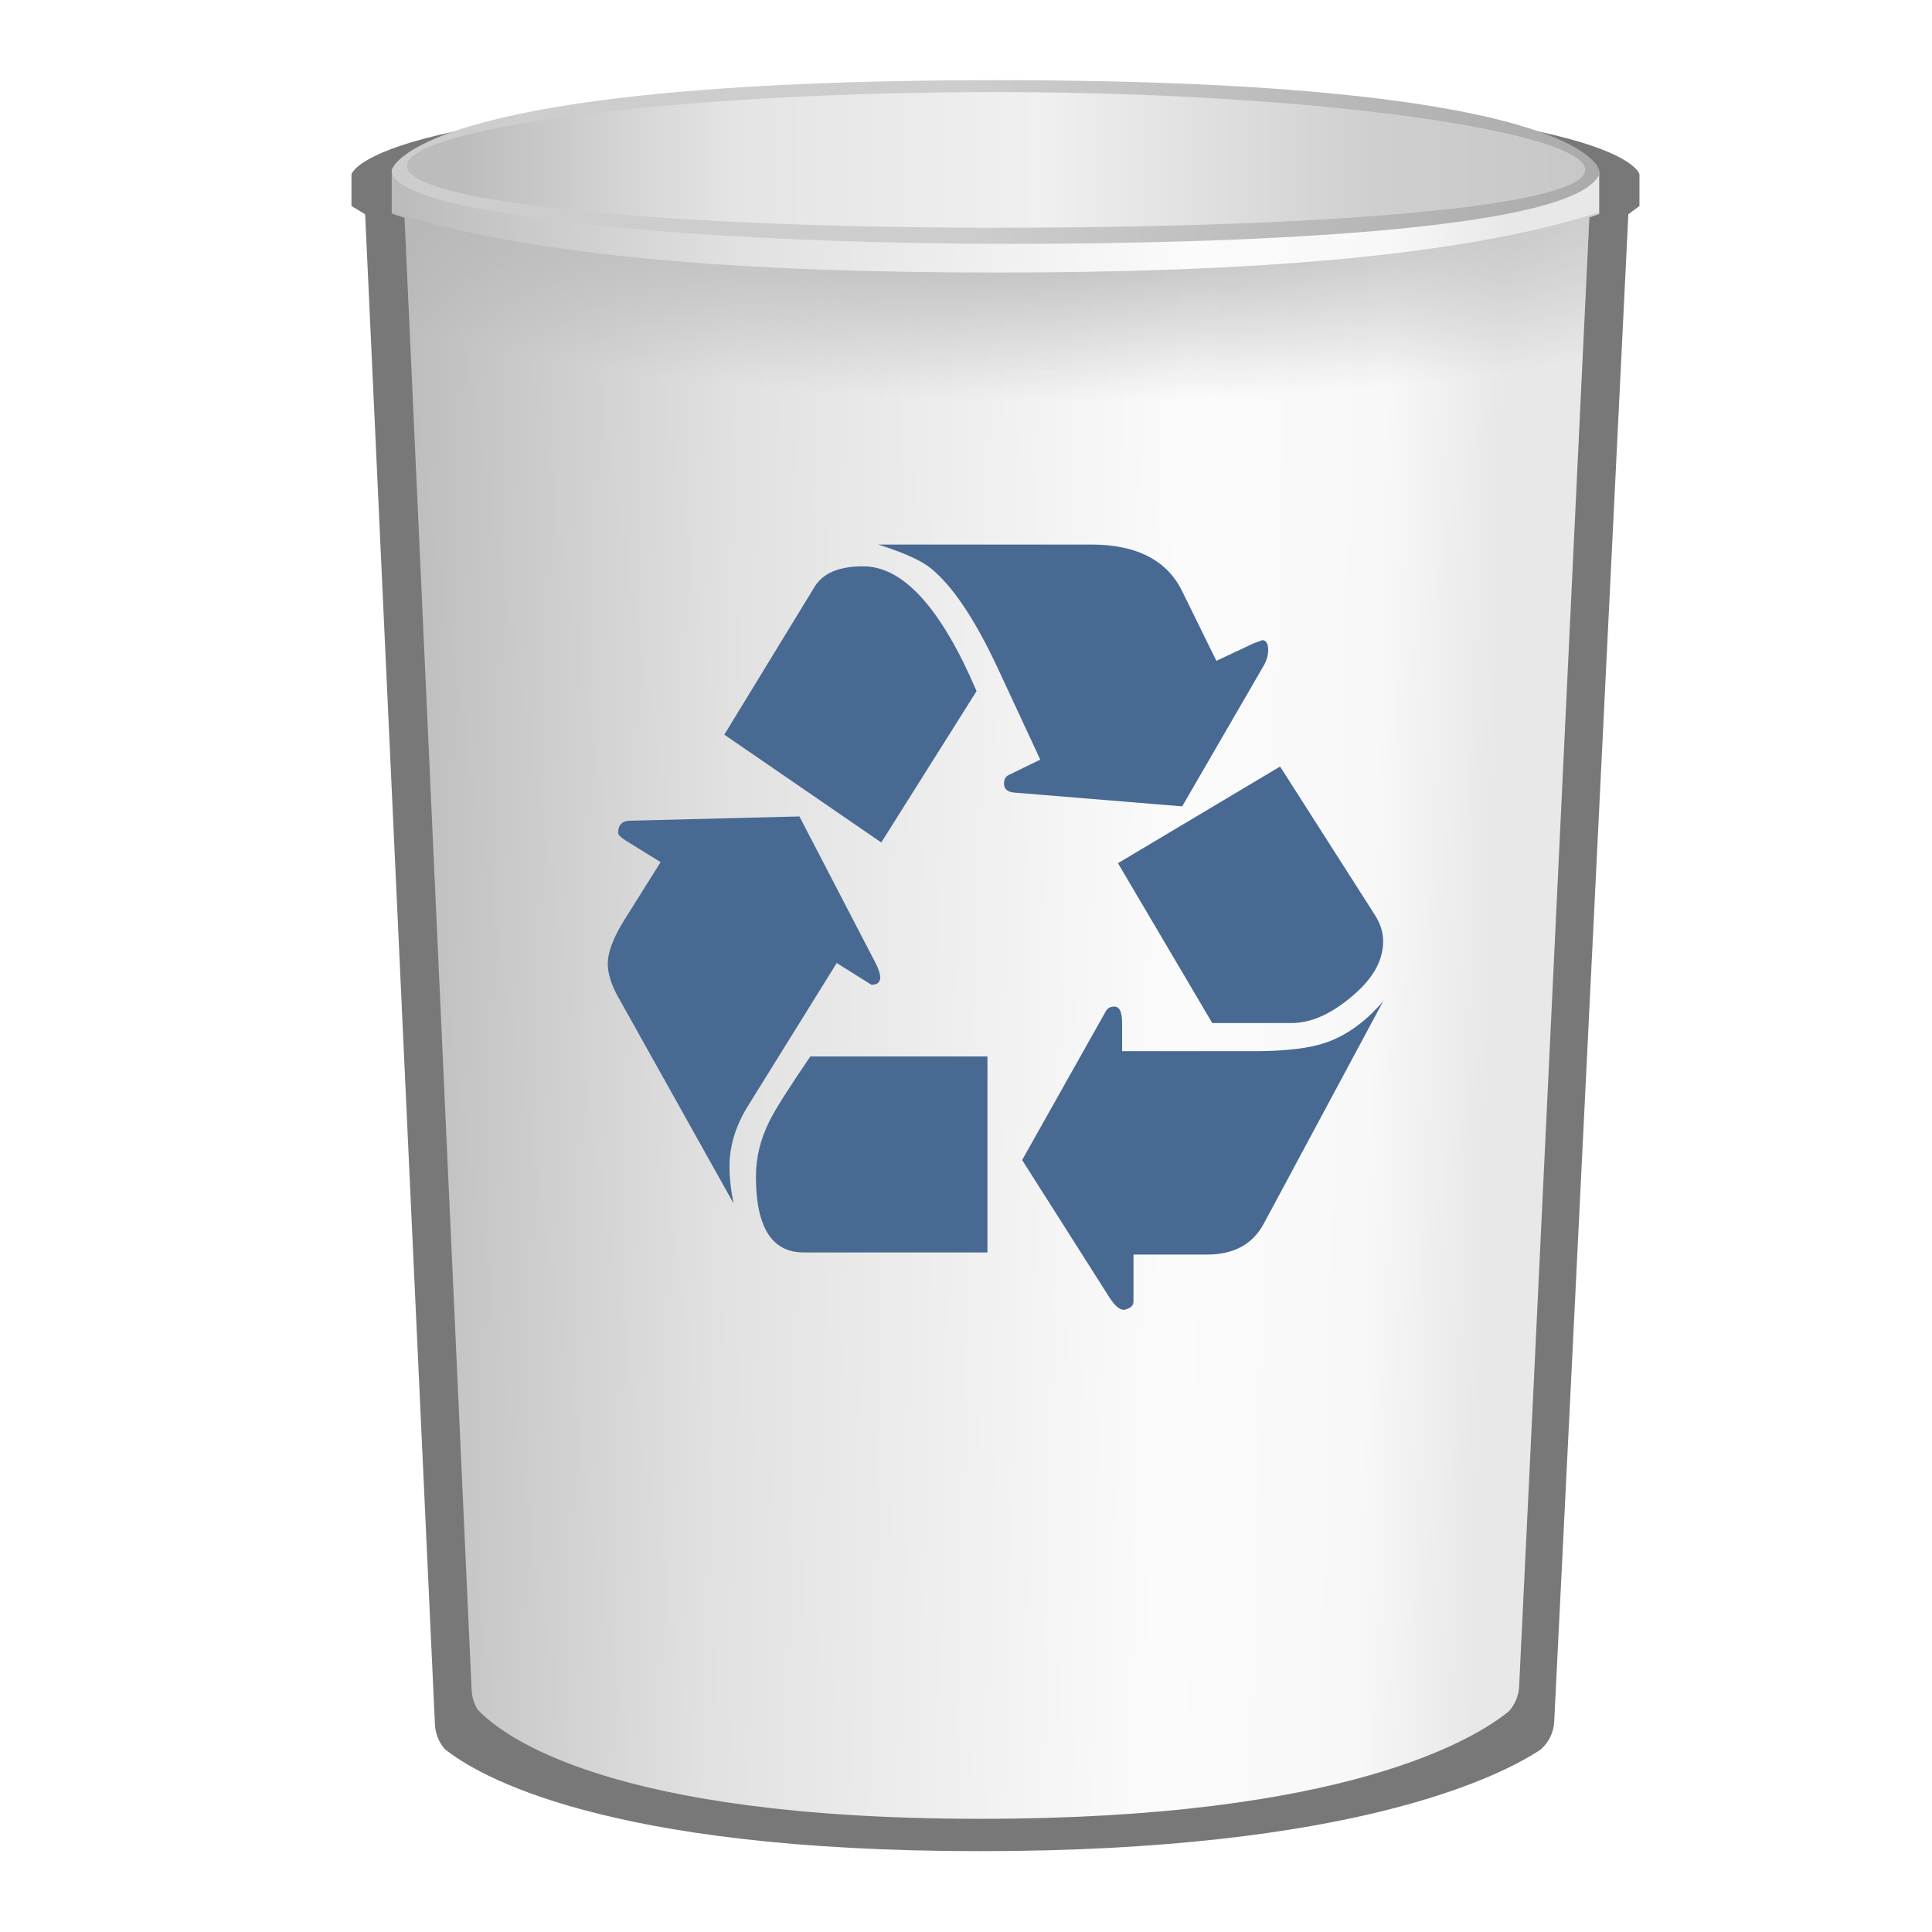
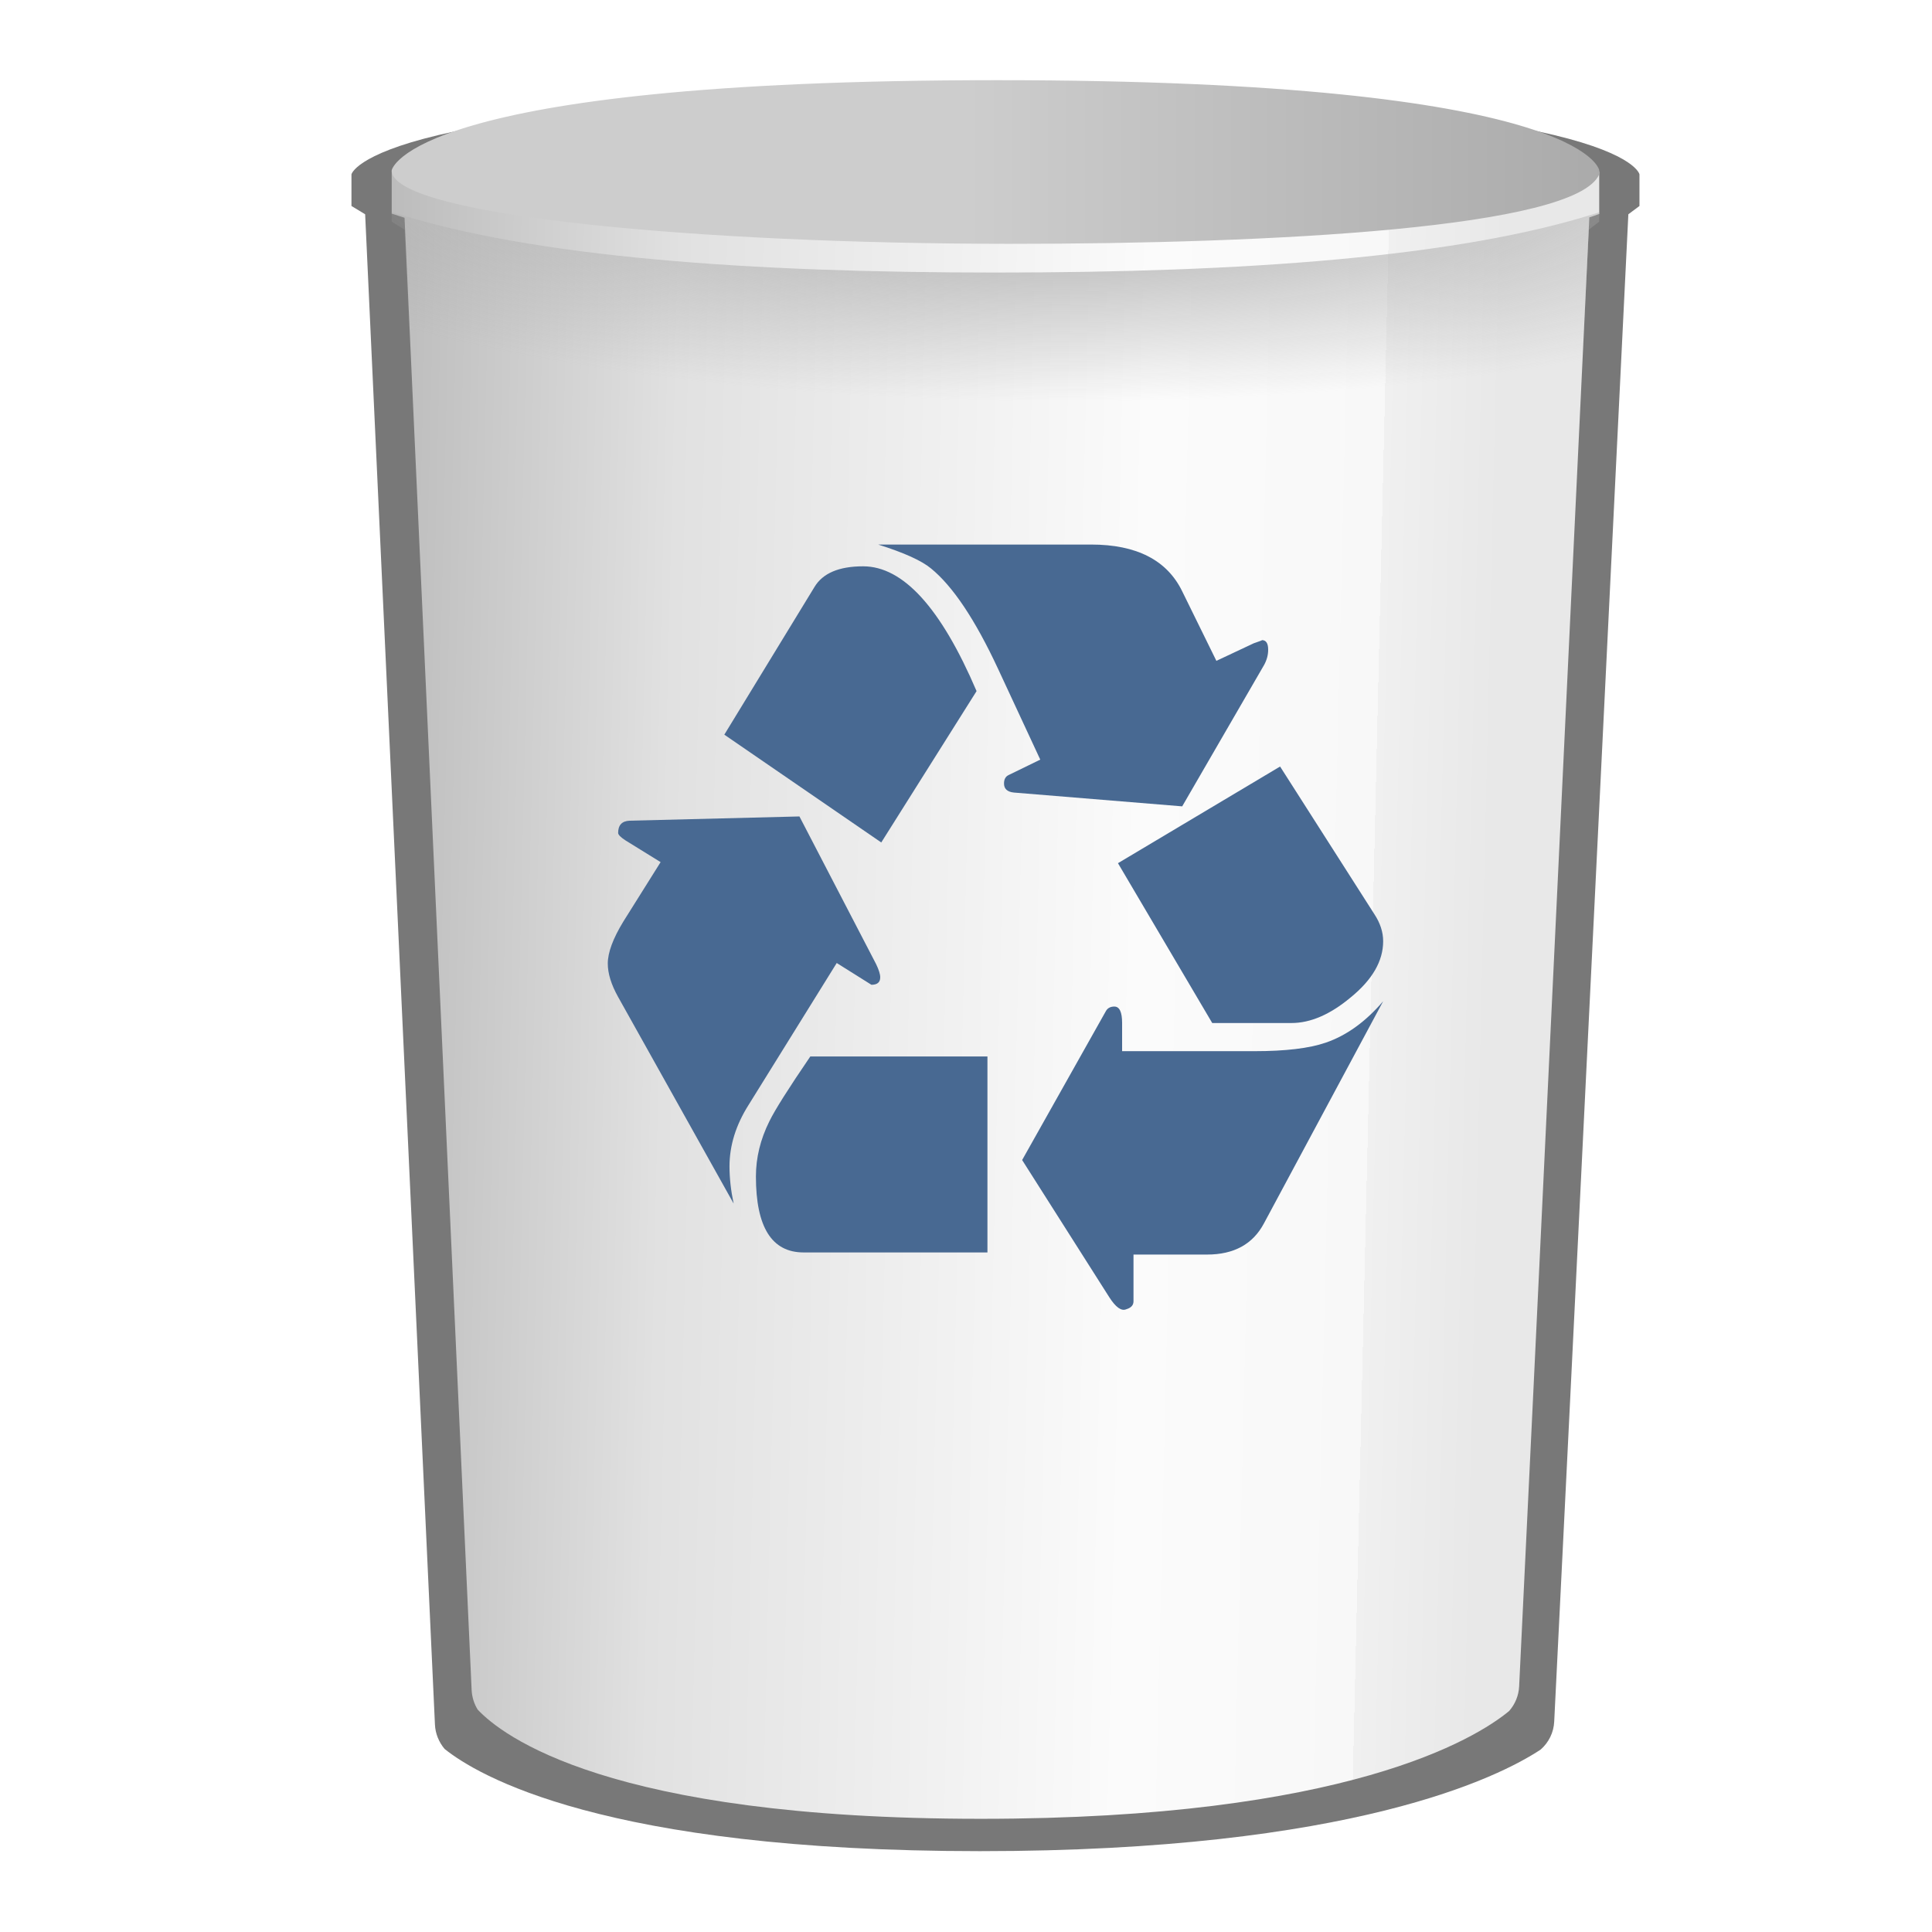
- <svg xmlns="http://www.w3.org/2000/svg" width="100%" height="100%" viewBox="0 0 24 24" version="1.1" xml:space="preserve" style="fill-rule:evenodd;clip-rule:evenodd;stroke-linejoin:round;stroke-miterlimit:1.414;">
+ <svg xmlns="http://www.w3.org/2000/svg" viewBox="0 0 24 24" width="100%" xml:space="preserve" version="1.1" height="100%" baseProfile="tiny">
  <g transform="matrix(1,0,0,1,-324,-94)">
    <g transform="matrix(1,0,0,1,86,40.9959)">
      <g id="detailed">
-         <rect id="trash_detailed" x="238" y="53" width="24" height="24" style="fill:none;" />
-         <clipPath id="_clip1">
-           <rect id="trash_detailed1" x="238" y="53" width="24" height="24" />
-         </clipPath>
-         <g clip-path="url(#_clip1)">
+         <rect style="fill:none;" width="24" id="trash_detailed" y="53" x="238" height="24" />
+         <g>
          <g transform="matrix(1,0,0,1.17016,-74.634,-43.1237)">
-             <path d="M333,84C333,84 332.828,83.165 325.021,83.165C317.213,83.165 317,84 317,84L317,84.336L317.17,84.424C317.17,84.424 317.945,98.757 318.037,100.457C318.042,100.552 318.085,100.643 318.157,100.716C318.558,100.991 320.119,101.801 324.807,101.801C329.441,101.801 331.264,101.01 331.772,100.723C331.874,100.647 331.935,100.54 331.941,100.425C332.05,98.586 332.862,84.424 332.862,84.424L333,84.336L333,84Z" style="fill:rgb(120,120,120);" />
+             <path style="fill:rgb(120,120,120);" d="M333,84C333,84 332.828,83.165 325.021,83.165C317.213,83.165 317,84 317,84L317,84.336L317.17,84.424C317.17,84.424 317.945,98.757 318.037,100.457C318.042,100.552 318.085,100.643 318.157,100.716C318.558,100.991 320.119,101.801 324.807,101.801C329.441,101.801 331.264,101.01 331.772,100.723C331.874,100.647 331.935,100.54 331.941,100.425C332.05,98.586 332.862,84.424 332.862,84.424L333,84.336L333,84Z" />
          </g>
          <g transform="matrix(0.9375,0,0,1.11929,-54.3215,-38.9009)">
-             <path d="M317,84.009C318.656,84.454 321.339,84.773 325.253,84.773C328.692,84.773 331.242,84.423 333,84.013L333,84.485L332.869,84.523C332.869,84.523 332.043,99.069 331.939,100.827C331.933,100.928 331.886,101.024 331.806,101.1C331.366,101.404 329.659,102.296 324.807,102.296C319.854,102.296 318.456,101.366 318.139,101.084C318.091,101.019 318.064,100.945 318.059,100.868C317.975,99.312 317.17,84.527 317.17,84.527L317,84.481L317,84.009Z" style="fill:url(#_Linear2);" />
-             <clipPath id="_clip3">
-               <path d="M317,84.009C318.656,84.454 321.339,84.773 325.253,84.773C328.692,84.773 331.242,84.423 333,84.013L333,84.485L332.869,84.523C332.869,84.523 332.043,99.069 331.939,100.827C331.933,100.928 331.886,101.024 331.806,101.1C331.366,101.404 329.659,102.296 324.807,102.296C319.854,102.296 318.456,101.366 318.139,101.084C318.091,101.019 318.064,100.945 318.059,100.868C317.975,99.312 317.17,84.527 317.17,84.527L317,84.481L317,84.009Z" />
-             </clipPath>
-             <g clip-path="url(#_clip3)">
-               <path d="M317,84.462C318.875,84.97 321.768,85.135 325.008,85.135C328.247,85.135 331.14,84.97 333,84.466L333,84.57L332.862,84.659C332.862,84.659 332.329,94.039 332.061,98.585C331.978,100.054 330.639,101.261 328.887,101.447C327.473,101.63 325.874,101.801 324.807,101.801C323.815,101.801 322.391,101.646 321.105,101.481C319.352,101.29 318.016,100.079 317.935,98.609C317.686,94.071 317.17,84.659 317.17,84.659L317,84.57L317,84.462Z" style="fill:url(#_Radial4);" />
+             <path style="fill:url(#_Linear2);" d="M317,84.009C318.656,84.454 321.339,84.773 325.253,84.773C328.692,84.773 331.242,84.423 333,84.013L333,84.485L332.869,84.523C332.869,84.523 332.043,99.069 331.939,100.827C331.933,100.928 331.886,101.024 331.806,101.1C331.366,101.404 329.659,102.296 324.807,102.296C319.854,102.296 318.456,101.366 318.139,101.084C318.091,101.019 318.064,100.945 318.059,100.868C317.975,99.312 317.17,84.527 317.17,84.527L317,84.481L317,84.009Z" />
+             <g>
+               <path style="fill:url(#_Radial4);" d="M317,84.462C318.875,84.97 321.768,85.135 325.008,85.135C328.247,85.135 331.14,84.97 333,84.466L333,84.57L332.862,84.659C332.862,84.659 332.329,94.039 332.061,98.585C331.978,100.054 330.639,101.261 328.887,101.447C327.473,101.63 325.874,101.801 324.807,101.801C323.815,101.801 322.391,101.646 321.105,101.481C319.352,101.29 318.016,100.079 317.935,98.609C317.686,94.071 317.17,84.659 317.17,84.659L317,84.57L317,84.462Z" />
            </g>
          </g>
          <g transform="matrix(0.951977,0,0,1.11929,-58.3975,-38.904)">
-             <path d="M316.64,84.174L316.555,84.003C316.555,84.003 316.671,83.058 324.359,83.058C332.048,83.058 332.117,84.003 332.117,84.003L332.122,84.144C330.391,84.554 327.975,84.733 324.588,84.733C320.734,84.733 318.271,84.618 316.64,84.174Z" style="fill:url(#_Linear5);" />
+             <path style="fill:url(#_Linear5);" d="M316.64,84.174L316.555,84.003C316.555,84.003 316.671,83.058 324.359,83.058C332.048,83.058 332.117,84.003 332.117,84.003L332.122,84.144C330.391,84.554 327.975,84.733 324.588,84.733C320.734,84.733 318.271,84.618 316.64,84.174Z" />
          </g>
          <g transform="matrix(1,0,0,1,-86,-40.9959)">
-             <path d="M328.866,96.133L328.866,96.115C328.866,96.115 329.066,94.996 336.385,94.996C343.705,94.996 343.866,96.115 343.866,96.115L343.866,96.166C343.58,96.833 339.799,97.03 336.531,97.029C332.69,97.027 328.944,96.683 328.866,96.133ZM336.373,95.144C340.413,95.144 343.692,95.644 343.692,96.109C343.692,96.574 340.413,96.829 336.373,96.829C332.334,96.829 329.054,96.525 329.054,96.06C329.054,95.595 332.334,95.144 336.373,95.144Z" style="fill:url(#_Linear6);" />
+             <path style="fill:url(#_Linear6);" d="M328.866,96.133L328.866,96.115C328.866,96.115 329.066,94.996 336.385,94.996C343.705,94.996 343.866,96.115 343.866,96.115L343.866,96.166C343.58,96.833 339.799,97.03 336.531,97.029C332.69,97.027 328.944,96.683 328.866,96.133ZM336.373,95.144C340.413,95.144 343.692,95.644 343.692,96.109C343.692,96.574 340.413,96.829 336.373,96.829C332.334,96.829 329.054,96.525 329.054,96.06C329.054,95.595 332.334,95.144 336.373,95.144Z" />
          </g>
          <g transform="matrix(0.0712086,0,0,0.073009,232.564,59.7762)">
            <g>
              <g transform="matrix(1,0,0,1,181.513,-0.760801)">
-                 <path d="M40.793,71.858L46.846,75.563C47.867,75.563 48.382,75.143 48.382,74.298C48.382,73.756 48.137,73.006 47.66,72.04L34.287,46.92L4.648,47.644C3.32,47.707 2.661,48.398 2.661,49.722C2.661,50.025 3.081,50.445 3.926,50.987L10.07,54.692L3.564,64.81C1.757,67.702 0.854,70.083 0.854,71.949C0.854,73.639 1.454,75.537 2.661,77.641L22.811,112.79C22.327,110.564 22.087,108.454 22.087,106.465C22.087,102.915 23.199,99.417 25.431,95.984L40.793,71.858Z" style="fill:rgb(72,105,146);fill-rule:nonzero;" />
+                 <path style="fill:rgb(72,105,146);fill-rule:nonzero;" d="M40.793,71.858L46.846,75.563C47.867,75.563 48.382,75.143 48.382,74.298C48.382,73.756 48.137,73.006 47.66,72.04L34.287,46.92L4.648,47.644C3.32,47.707 2.661,48.398 2.661,49.722C2.661,50.025 3.081,50.445 3.926,50.987L10.07,54.692L3.564,64.81C1.757,67.702 0.854,70.083 0.854,71.949C0.854,73.639 1.454,75.537 2.661,77.641L22.811,112.79C22.327,110.564 22.087,108.454 22.087,106.465C22.087,102.915 23.199,99.417 25.431,95.984L40.793,71.858Z" />
              </g>
              <g transform="matrix(1,0,0,1,181.513,-0.760801)">
-                 <path d="M48.563,51.348L65.189,25.596C58.981,11.442 52.384,4.362 45.4,4.362C41.18,4.362 38.352,5.537 36.907,7.886L21.184,33.005L48.563,51.348Z" style="fill:rgb(72,105,146);fill-rule:nonzero;" />
+                 <path style="fill:rgb(72,105,146);fill-rule:nonzero;" d="M48.563,51.348L65.189,25.596C58.981,11.442 52.384,4.362 45.4,4.362C41.18,4.362 38.352,5.537 36.907,7.886L21.184,33.005L48.563,51.348Z" />
              </g>
              <g transform="matrix(1,0,0,1,181.513,-0.760801)">
-                 <path d="M35.009,121.104L67.086,121.104L67.086,87.761L36.184,87.761C32.389,93.183 30.007,96.861 29.045,98.786C27.477,101.858 26.696,104.994 26.696,108.182C26.696,116.798 29.465,121.104 35.009,121.104Z" style="fill:rgb(72,105,146);fill-rule:nonzero;" />
+                 <path style="fill:rgb(72,105,146);fill-rule:nonzero;" d="M35.009,121.104L67.086,121.104L67.086,87.761L36.184,87.761C32.389,93.183 30.007,96.861 29.045,98.786C27.477,101.858 26.696,104.994 26.696,108.182C26.696,116.798 29.465,121.104 35.009,121.104Z" />
              </g>
              <g transform="matrix(1,0,0,1,181.513,-0.760801)">
-                 <path d="M101.06,45.204L115.336,21.168C115.815,20.329 116.059,19.452 116.059,18.548C116.059,17.463 115.698,16.921 114.975,16.921C115.092,16.921 114.614,17.102 113.53,17.463L107.024,20.446L101.06,8.609C98.408,3.31 93.108,0.657 85.157,0.657L48.021,0.657C52.539,2.044 55.611,3.4 57.238,4.723C61.033,7.737 64.918,13.398 68.892,21.71L76.301,37.252L70.79,39.873C70.248,40.118 69.976,40.595 69.976,41.319C69.976,42.222 70.545,42.738 71.693,42.855L101.06,45.204Z" style="fill:rgb(72,105,146);fill-rule:nonzero;" />
+                 <path style="fill:rgb(72,105,146);fill-rule:nonzero;" d="M101.06,45.204L115.336,21.168C115.815,20.329 116.059,19.452 116.059,18.548C116.059,17.463 115.698,16.921 114.975,16.921C115.092,16.921 114.614,17.102 113.53,17.463L107.024,20.446L101.06,8.609C98.408,3.31 93.108,0.657 85.157,0.657L48.021,0.657C52.539,2.044 55.611,3.4 57.238,4.723C61.033,7.737 64.918,13.398 68.892,21.71L76.301,37.252L70.79,39.873C70.248,40.118 69.976,40.595 69.976,41.319C69.976,42.222 70.545,42.738 71.693,42.855L101.06,45.204Z" />
              </g>
              <g transform="matrix(1,0,0,1,181.513,-0.760801)">
-                 <path d="M115.336,116.134L136.119,78.364C133.046,81.862 129.704,84.21 126.089,85.413C123.198,86.379 119.068,86.858 113.71,86.858L90.579,86.858L90.579,82.069C90.579,80.204 90.127,79.268 89.223,79.268C88.558,79.268 88.075,79.512 87.777,79.991L73.139,105.381L88.32,128.694C89.462,130.443 90.457,131.132 91.301,130.772C92.141,130.533 92.566,130.082 92.566,129.416L92.566,121.465L105.397,121.465C110.096,121.465 113.407,119.69 115.336,116.134Z" style="fill:rgb(72,105,146);fill-rule:nonzero;" />
+                 <path style="fill:rgb(72,105,146);fill-rule:nonzero;" d="M115.336,116.134L136.119,78.364C133.046,81.862 129.704,84.21 126.089,85.413C123.198,86.379 119.068,86.858 113.71,86.858L90.579,86.858L90.579,82.069C90.579,80.204 90.127,79.268 89.223,79.268C88.558,79.268 88.075,79.512 87.777,79.991L73.139,105.381L88.32,128.694C89.462,130.443 90.457,131.132 91.301,130.772C92.141,130.533 92.566,130.082 92.566,129.416L92.566,121.465L105.397,121.465C110.096,121.465 113.407,119.69 115.336,116.134Z" />
              </g>
              <g transform="matrix(1,0,0,1,181.513,-0.760801)">
-                 <path d="M106.3,82.069L120.126,82.069C123.437,82.069 126.871,80.623 130.426,77.732C134.221,74.723 136.119,71.529 136.119,68.154C136.119,66.591 135.603,65.055 134.583,63.545L118.138,38.427L89.855,54.873L106.3,82.069Z" style="fill:rgb(72,105,146);fill-rule:nonzero;" />
+                 <path style="fill:rgb(72,105,146);fill-rule:nonzero;" d="M106.3,82.069L120.126,82.069C123.437,82.069 126.871,80.623 130.426,77.732C134.221,74.723 136.119,71.529 136.119,68.154C136.119,66.591 135.603,65.055 134.583,63.545L118.138,38.427L89.855,54.873L106.3,82.069Z" />
              </g>
            </g>
          </g>
        </g>
      </g>
    </g>
  </g>
  <defs>
-     <linearGradient id="_Linear2" x1="0" y1="0" x2="1" y2="0" gradientUnits="userSpaceOnUse" gradientTransform="matrix(15.6485,0.400386,-0.427079,14.6704,315.933,92)">
-       <stop offset="0%" style="stop-color:rgb(180,180,180);stop-opacity:1" />
-       <stop offset="35%" style="stop-color:rgb(225,225,225);stop-opacity:1" />
-       <stop offset="73%" style="stop-color:rgb(251,251,251);stop-opacity:1" />
-       <stop offset="90%" style="stop-color:rgb(248,248,248);stop-opacity:1" />
-       <stop offset="95%" style="stop-color:rgb(240,240,240);stop-opacity:1" />
-       <stop offset="100%" style="stop-color:rgb(232,232,232);stop-opacity:1" />
+     <linearGradient x1="0" id="_Linear2" x2="1" gradientUnits="userSpaceOnUse" y2="0" y1="0" gradientTransform="matrix(15.6485,0.400386,-0.427079,14.6704,315.933,92)">
+       <stop style="stop-color:rgb(180,180,180);stop-opacity:1" offset="0.0" />
+       <stop style="stop-color:rgb(225,225,225);stop-opacity:1" offset="0.3" />
+       <stop style="stop-color:rgb(251,251,251);stop-opacity:1" offset="0.7" />
+       <stop style="stop-color:rgb(248,248,248);stop-opacity:1" offset="0.9" />
+       <stop style="stop-color:rgb(240,240,240);stop-opacity:1" offset="0.9" />
+       <stop style="stop-color:rgb(232,232,232);stop-opacity:1" offset="1.0" />
    </linearGradient>
-     <radialGradient id="_Radial4" cx="0" cy="0" r="1" gradientUnits="userSpaceOnUse" gradientTransform="matrix(1.80342e-16,2.45137,-11.8075,6.01772e-16,325.933,84.126)">
-       <stop offset="0%" style="stop-color:rgb(166,166,166);stop-opacity:1" />
-       <stop offset="100%" style="stop-color:rgb(166,166,166);stop-opacity:0" />
+     <radialGradient r="1" id="_Radial4" cx="0" gradientUnits="userSpaceOnUse" gradientTransform="matrix(1.80342e-16,2.45137,-11.8075,6.01772e-16,325.933,84.126)" cy="0">
+       <stop style="stop-color:rgb(166,166,166);stop-opacity:1" offset="0.0" />
+       <stop style="stop-color:rgb(166,166,166);stop-opacity:0" offset="1.0" />
    </radialGradient>
-     <linearGradient id="_Linear5" x1="0" y1="0" x2="1" y2="0" gradientUnits="userSpaceOnUse" gradientTransform="matrix(16.2069,0,0,15.4286,317.315,85)">
-       <stop offset="0%" style="stop-color:rgb(188,188,188);stop-opacity:1" />
-       <stop offset="22%" style="stop-color:rgb(228,228,228);stop-opacity:1" />
-       <stop offset="47%" style="stop-color:rgb(240,240,240);stop-opacity:1" />
-       <stop offset="74%" style="stop-color:rgb(207,207,207);stop-opacity:1" />
-       <stop offset="100%" style="stop-color:rgb(195,195,195);stop-opacity:1" />
+     <linearGradient x1="0" id="_Linear5" x2="1" gradientUnits="userSpaceOnUse" y2="0" y1="0" gradientTransform="matrix(16.2069,0,0,15.4286,317.315,85)">
+       <stop style="stop-color:rgb(188,188,188);stop-opacity:1" offset="0.0" />
+       <stop style="stop-color:rgb(228,228,228);stop-opacity:1" offset="0.2" />
+       <stop style="stop-color:rgb(240,240,240);stop-opacity:1" offset="0.5" />
+       <stop style="stop-color:rgb(207,207,207);stop-opacity:1" offset="0.7" />
+       <stop style="stop-color:rgb(195,195,195);stop-opacity:1" offset="1.0" />
    </linearGradient>
-     <linearGradient id="_Linear6" x1="0" y1="0" x2="1" y2="0" gradientUnits="userSpaceOnUse" gradientTransform="matrix(15,0,0,15,336,97.1006)">
-       <stop offset="0%" style="stop-color:rgb(205,205,205);stop-opacity:1" />
-       <stop offset="100%" style="stop-color:rgb(139,139,139);stop-opacity:1" />
+     <linearGradient x1="0" id="_Linear6" x2="1" gradientUnits="userSpaceOnUse" y2="0" y1="0" gradientTransform="matrix(15,0,0,15,336,97.1006)">
+       <stop style="stop-color:rgb(205,205,205);stop-opacity:1" offset="0.0" />
+       <stop style="stop-color:rgb(139,139,139);stop-opacity:1" offset="1.0" />
    </linearGradient>
  </defs>
</svg>
